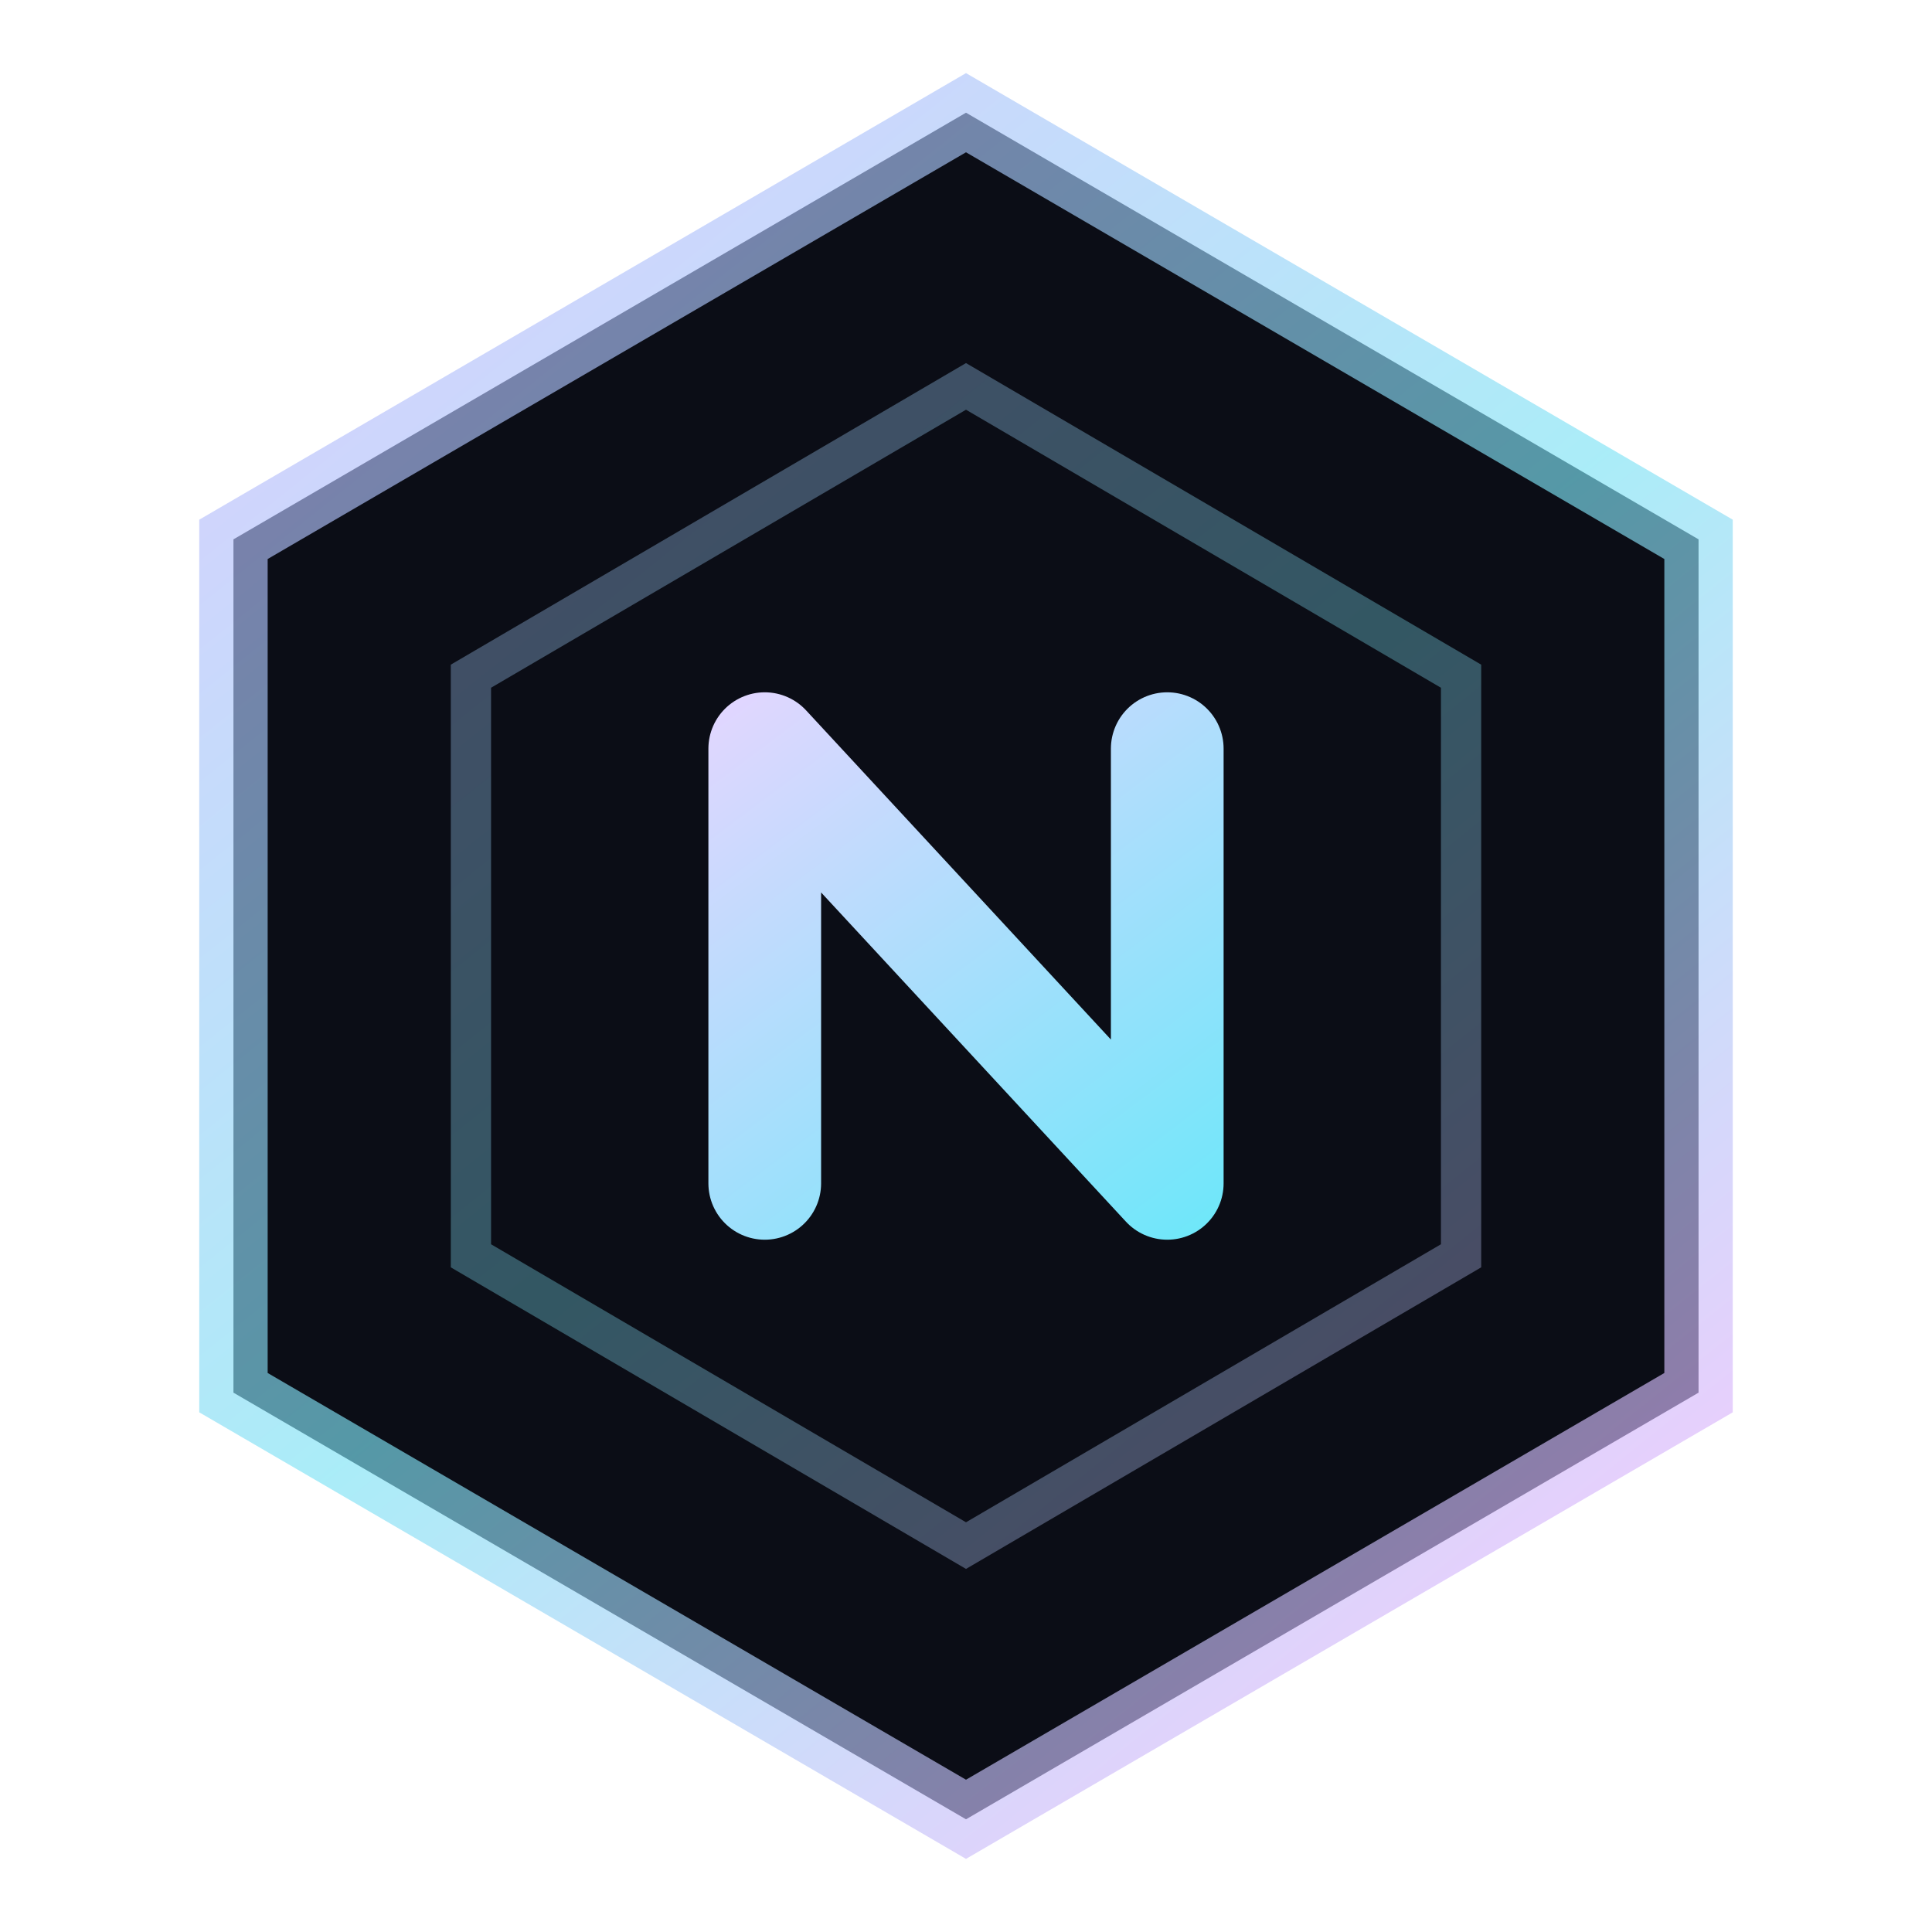
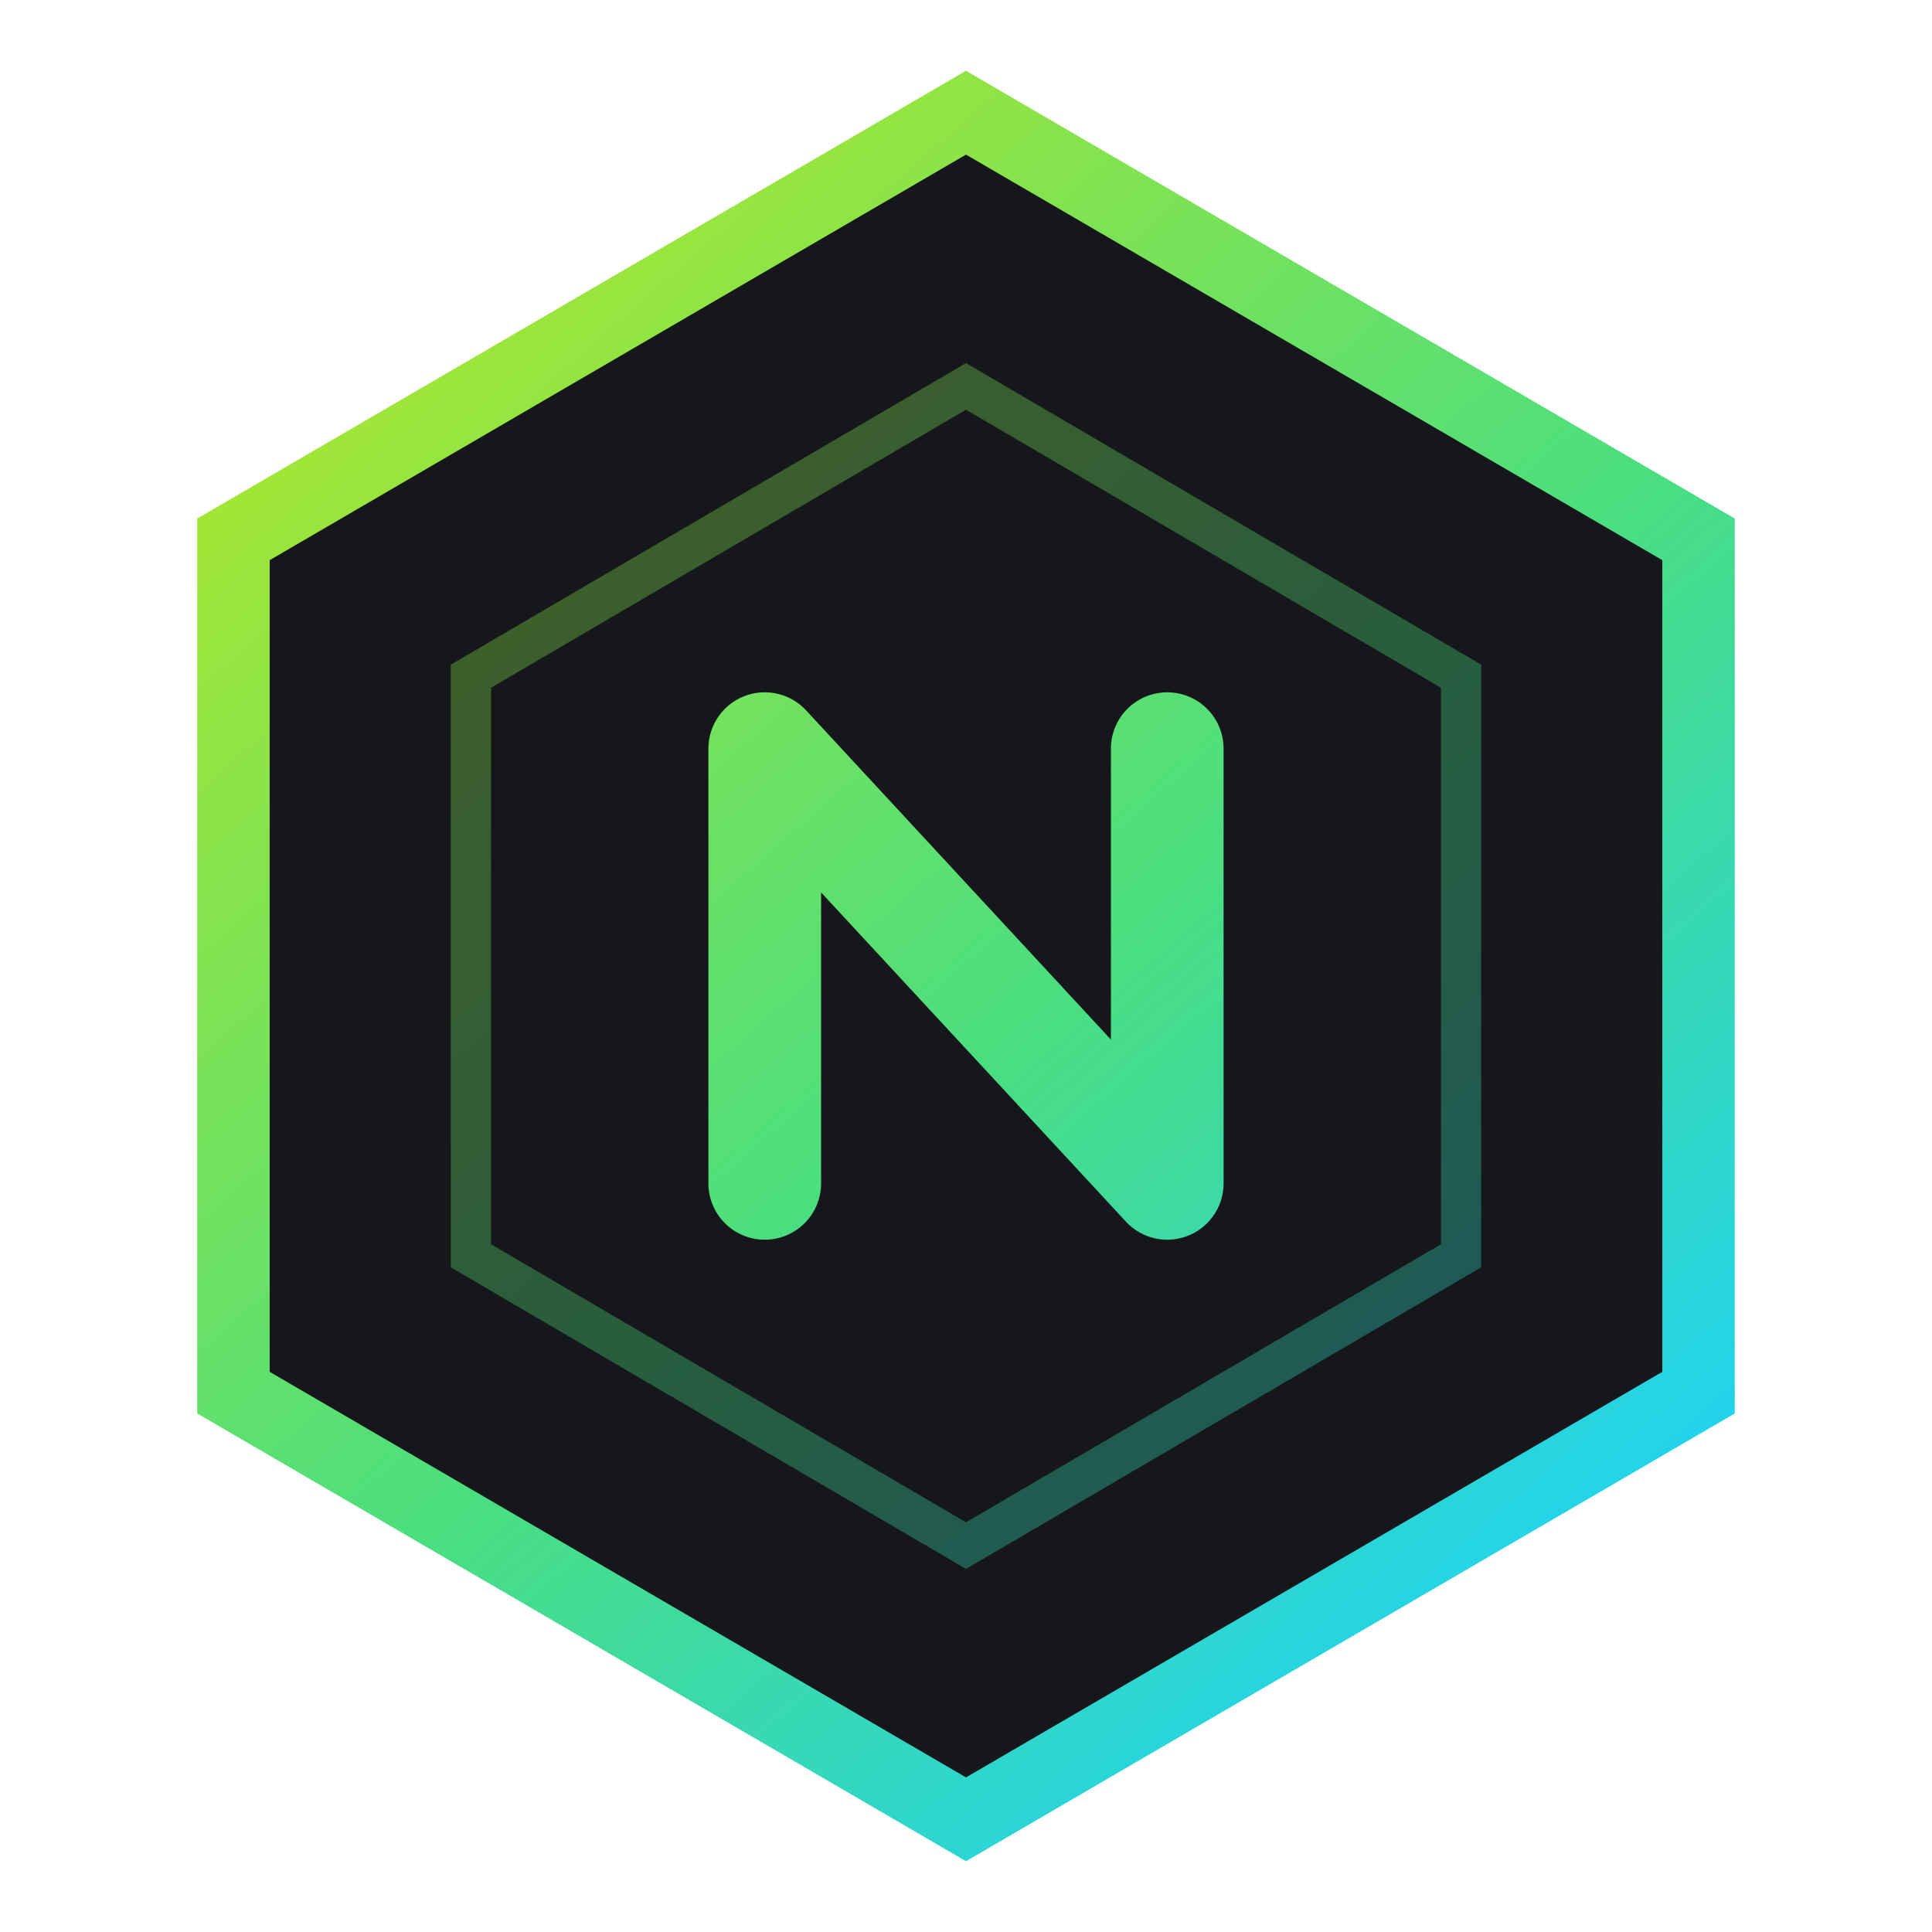
<svg xmlns="http://www.w3.org/2000/svg" viewBox="0 0 48 48" fill="none">
  <defs>
-     <linearGradient id="g" x1="8" y1="4" x2="40" y2="44" gradientUnits="userSpaceOnUse">
-       <stop stop-color="#c4b5fd" />
-       <stop offset="0.5" stop-color="#7de3f4" />
-       <stop offset="1" stop-color="#f0abfc" />
-     </linearGradient>
-     <linearGradient id="c" x1="18" y1="16" x2="30" y2="32" gradientUnits="userSpaceOnUse">
-       <stop stop-color="#e9d5ff" />
-       <stop offset="1" stop-color="#67e8f9" />
+     <linearGradient id="g" x1="10" y1="8" x2="38" y2="40" gradientUnits="userSpaceOnUse">
+       <stop stop-color="#a3e635" />
+       <stop offset="0.55" stop-color="#4ade80" />
+       <stop offset="1" stop-color="#22d3ee" />
    </linearGradient>
  </defs>
-   <path d="M24 2.8 42.2 13.4v21.2L24 45.2 5.8 34.6V13.4L24 2.8Z" stroke="url(#g)" stroke-opacity="0.65" stroke-width="1.7" fill="#0b0d16" />
+   <path d="M24 2.8 42.2 13.4v21.2L24 45.2 5.8 34.6V13.4L24 2.8Z" fill="#15171a" stroke="url(#g)" stroke-width="1.8" />
  <path d="M24 9.6 36.3 16.8v14.4L24 38.4 11.7 31.2V16.8L24 9.6Z" stroke="url(#g)" stroke-opacity="0.35" stroke-width="1" fill="none" />
-   <path d="M19 29.4V18.6l10 10.8V18.6" stroke="url(#c)" stroke-width="2.8" stroke-linecap="round" stroke-linejoin="round" fill="none" />
+   <path d="M19 29.4V18.6l10 10.8V18.6" stroke="url(#g)" stroke-width="2.8" stroke-linecap="round" stroke-linejoin="round" fill="none" />
</svg>
